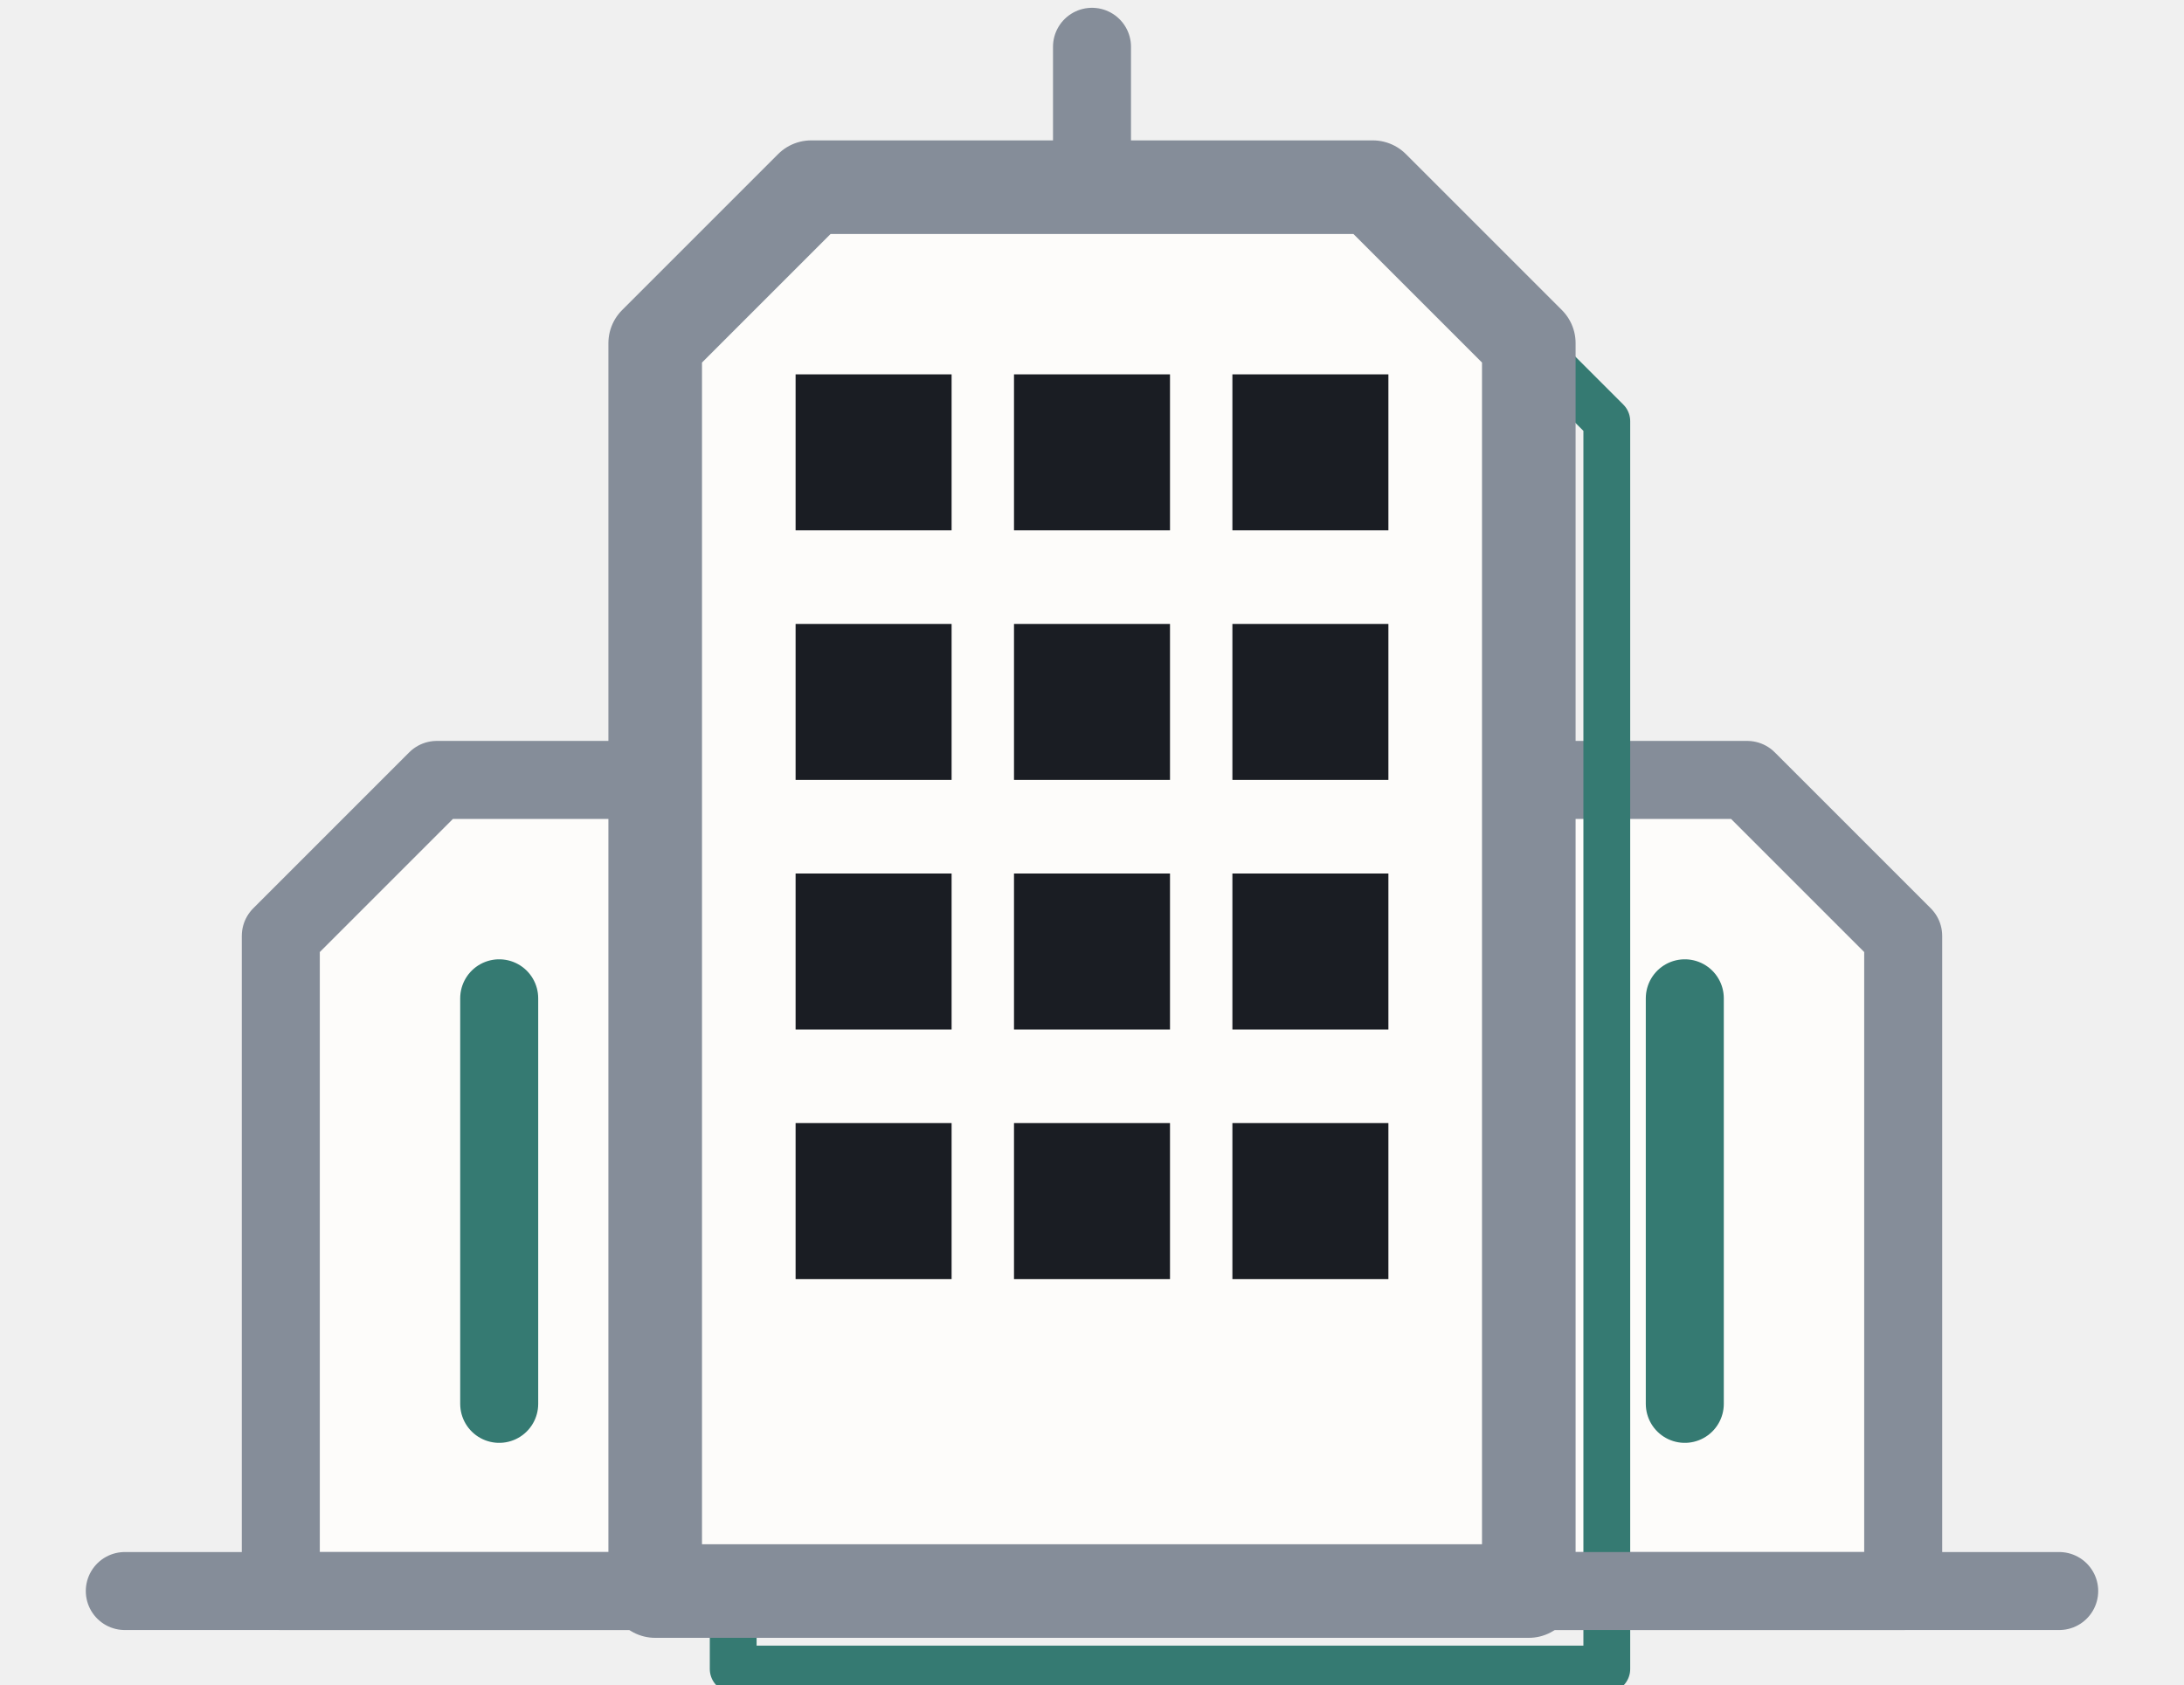
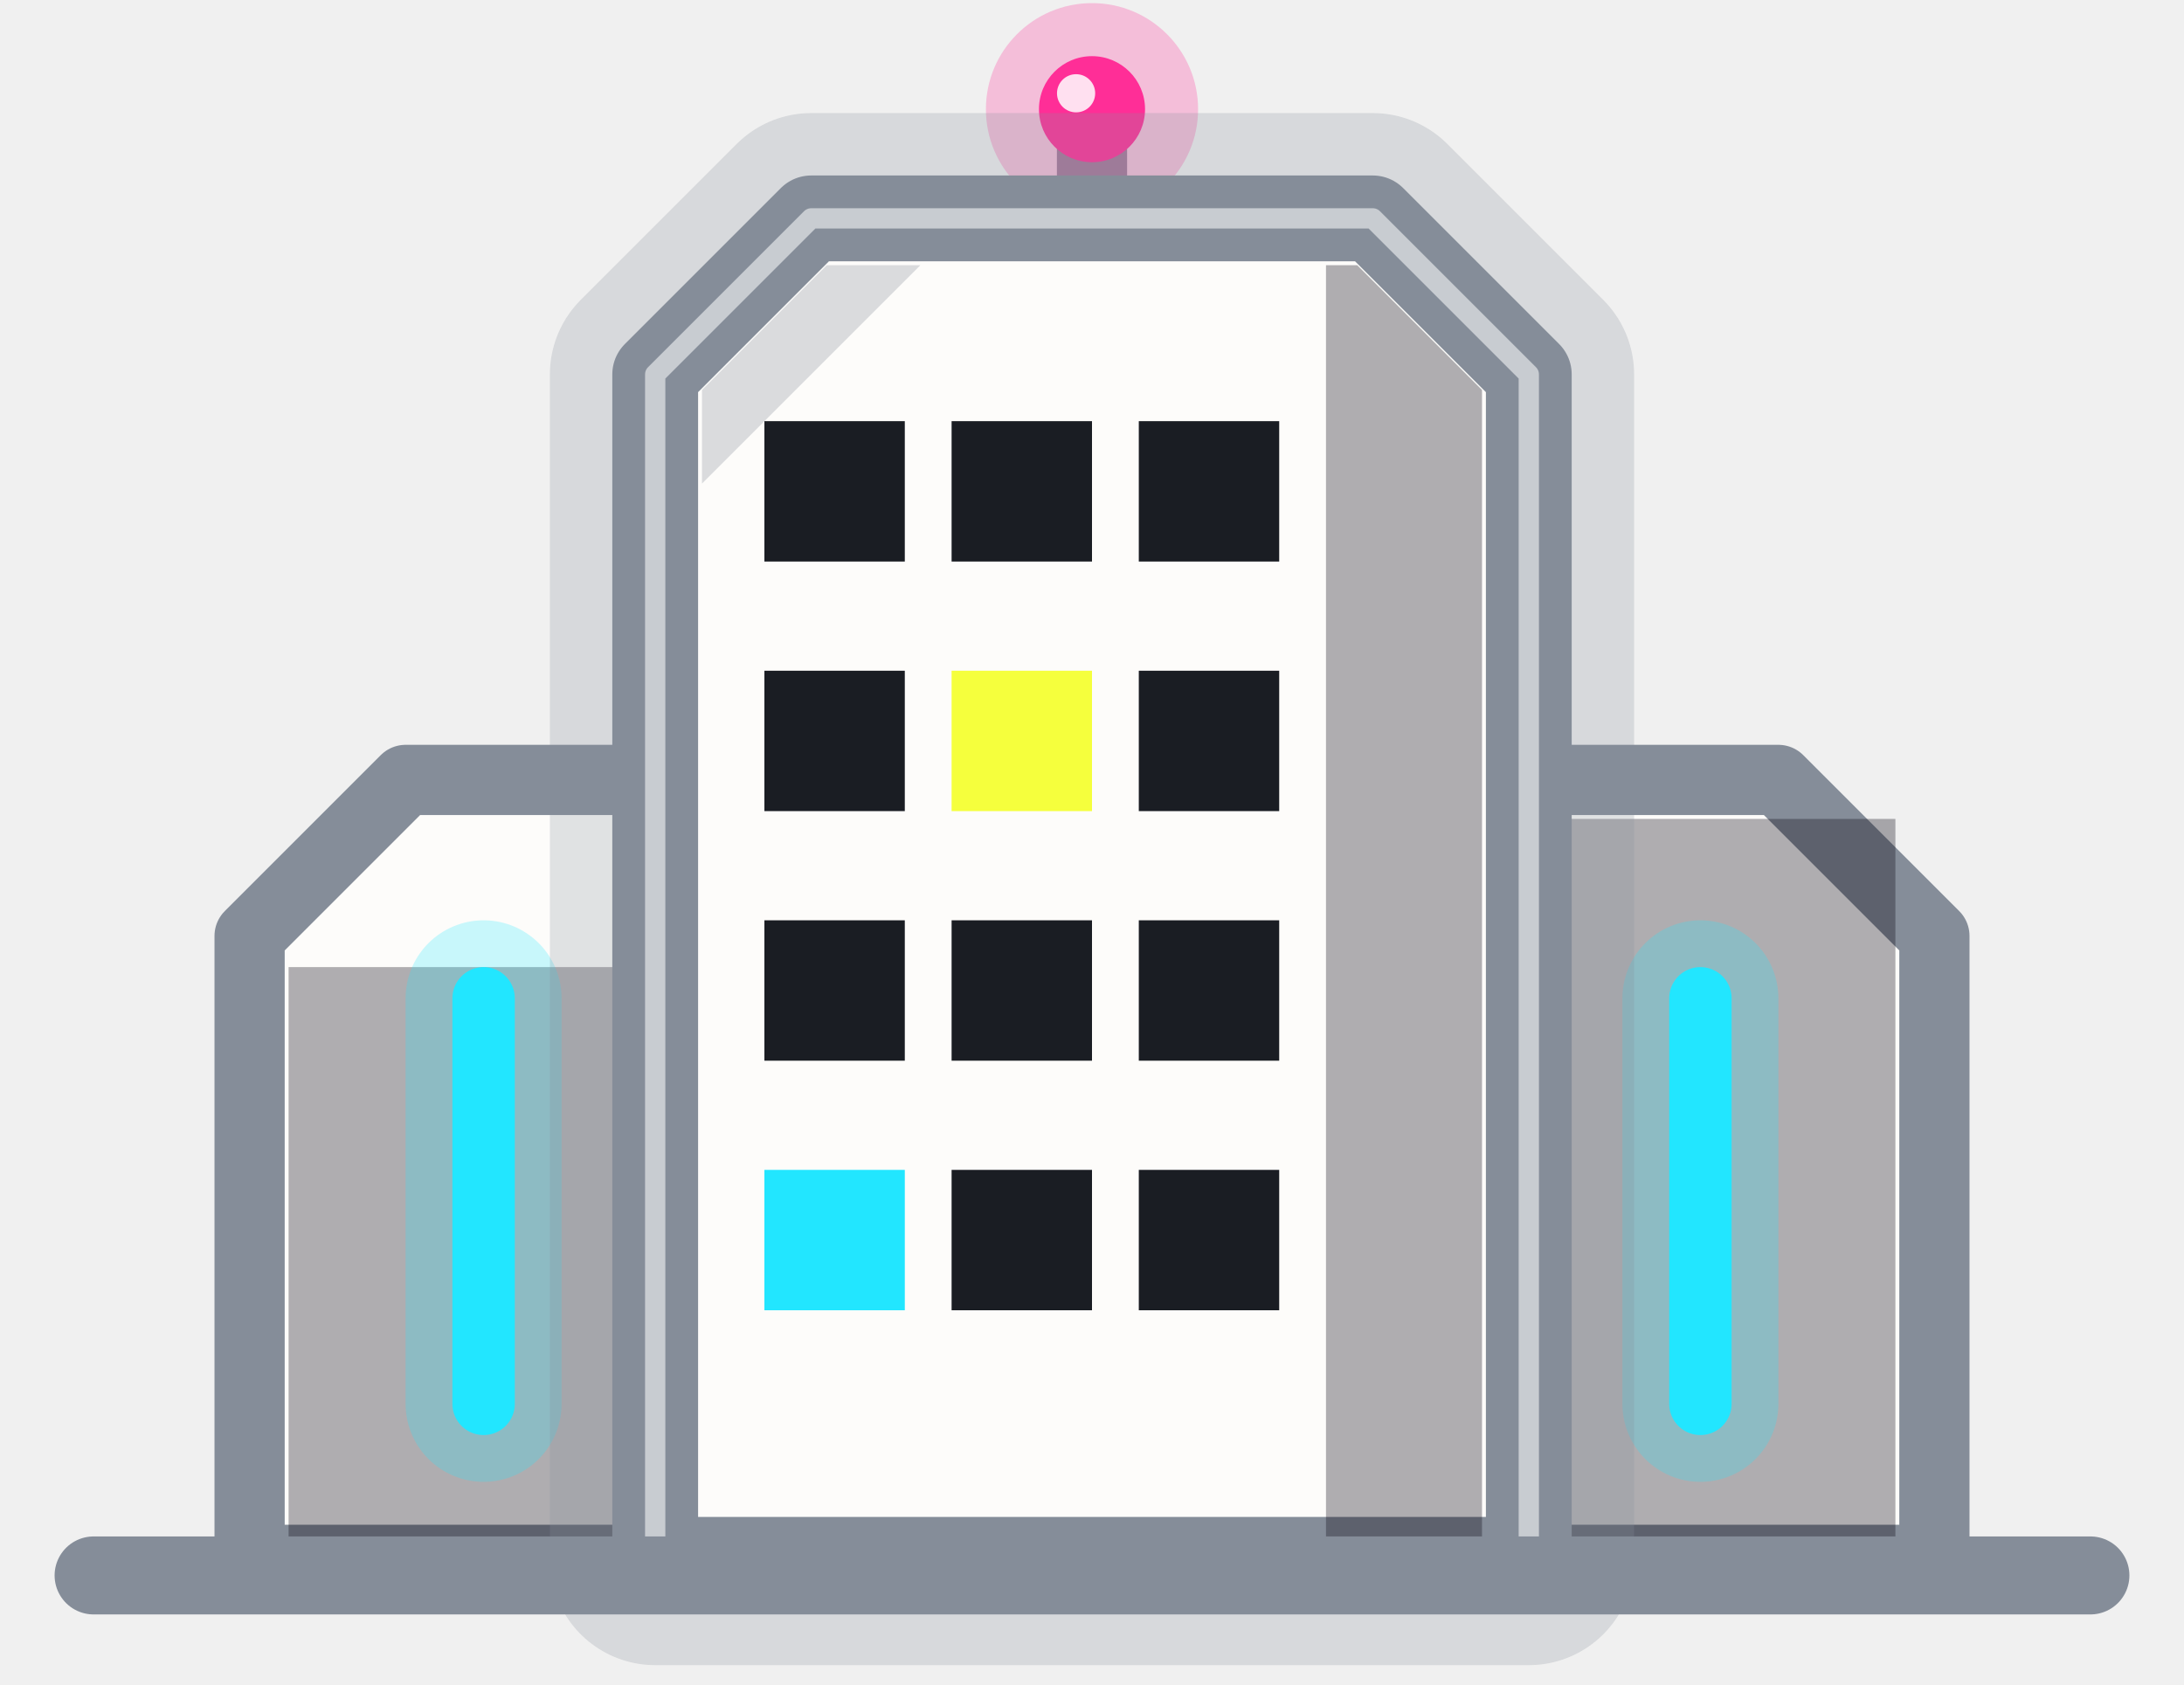
<svg xmlns="http://www.w3.org/2000/svg" viewBox="0 0 140 108" stroke-linecap="round" stroke-linejoin="round">
-   <polygon points="18,102 18,60 28,50 46,50 46,102" fill="#fdfcfa" stroke="#858d99" stroke-width="5" />
-   <polygon points="94,102 94,50 112,50 122,60 122,102" fill="#fdfcfa" stroke="#858d99" stroke-width="5" />
-   <path d="M70 12V3" fill="none" stroke="#858d99" stroke-width="5" />
-   <g transform="translate(5 5)">
-     <polygon points="42,102 42,22 52,12 88,12 98,22 98,102" fill="none" stroke="#357a72" stroke-width="3" />
-   </g>
-   <polygon points="42,102 42,22 52,12 88,12 98,22 98,102" fill="#fdfcfa" stroke="#858d99" stroke-width="6" />
-   <rect x="51" y="24" width="10" height="10" fill="#1a1d23" stroke="none" />
-   <rect x="65" y="24" width="10" height="10" fill="#1a1d23" stroke="none" />
-   <rect x="79" y="24" width="10" height="10" fill="#1a1d23" stroke="none" />
-   <rect x="51" y="40" width="10" height="10" fill="#1a1d23" stroke="none" />
-   <rect x="65" y="40" width="10" height="10" fill="#1a1d23" stroke="none" />
-   <rect x="79" y="40" width="10" height="10" fill="#1a1d23" stroke="none" />
-   <rect x="51" y="56" width="10" height="10" fill="#1a1d23" stroke="none" />
-   <rect x="65" y="56" width="10" height="10" fill="#1a1d23" stroke="none" />
-   <rect x="79" y="56" width="10" height="10" fill="#1a1d23" stroke="none" />
-   <rect x="51" y="72" width="10" height="10" fill="#1a1d23" stroke="none" />
-   <rect x="65" y="72" width="10" height="10" fill="#1a1d23" stroke="none" />
-   <rect x="79" y="72" width="10" height="10" fill="#1a1d23" stroke="none" />
-   <path d="M32 64V90M108 64V90" fill="none" stroke="#357a72" stroke-width="5" />
-   <path d="M8 102H132" fill="none" stroke="#858d99" stroke-width="5" />
+   <path d="M16,100L16,60L26,50L46,50L46,100ZM94,100L94,50L114,50L124,60L124,100Z" fill="#fdfcfa" stroke="#858d99" stroke-width="4.5" />
+   <path d="M18.5 62h25v38h-25zM96.5 52.5h25v47.5h-25z" fill="#06030f" stroke="none" opacity="0.32" />
+   <path d="M31 64V90M109 64V90" fill="none" stroke="#22e6ff" stroke-width="10" opacity="0.24" />
+   <path d="M31 64V90M109 64V90" fill="none" stroke="#22e6ff" stroke-width="4" />
+   <path d="M70 14V9" fill="none" stroke="#858d99" stroke-width="4.5" />
+   <circle cx="70" cy="7" r="6.8" fill="#ff2e97" stroke="none" opacity="0.26" />
+   <circle cx="70" cy="7" r="3.4" fill="#ff2e97" stroke="none" />
+   <circle cx="68.98" cy="5.98" r="1.224" fill="#ffffff" stroke="none" opacity="0.85" />
+   <path d="M42,100L42,24L52,14L88,14L98,24L98,100Z" fill="none" stroke="#858d99" stroke-width="13.5" opacity="0.24" />
+   <path d="M42,100L42,24L52,14L88,14L98,24L98,100Z" fill="#fdfcfa" stroke="#858d99" stroke-width="5.5" />
+   <path d="M42,100L42,24L52,14L88,14L98,24L98,100Z" fill="none" stroke="#ffffff" stroke-width="1.3" opacity="0.55" />
+   <polygon points="85,17 87,17 95,25 95,100 85,100" fill="#06030f" stroke="none" opacity="0.32" />
+   <polygon points="45,25 53,17 59,17 45,31" fill="#858d99" stroke="none" opacity="0.3" />
+   <path d="M49 27h9v9h-9zM61 27h9v9h-9zM73 27h9v9h-9zM49 43h9v9h-9zM73 43h9v9h-9zM49 59h9v9h-9zM61 59h9v9h-9zM73 59h9v9h-9zM61 75h9v9h-9zM73 75h9v9h-9z" fill="#1a1d23" stroke="none" />
+   <path d="M61 43h9v9h-9z" fill="#f5ff3d" stroke="none" />
+   <path d="M49 75h9v9h-9z" fill="#22e6ff" stroke="none" />
+   <path d="M6 101H134" fill="none" stroke="#858d99" stroke-width="5" />
</svg>
